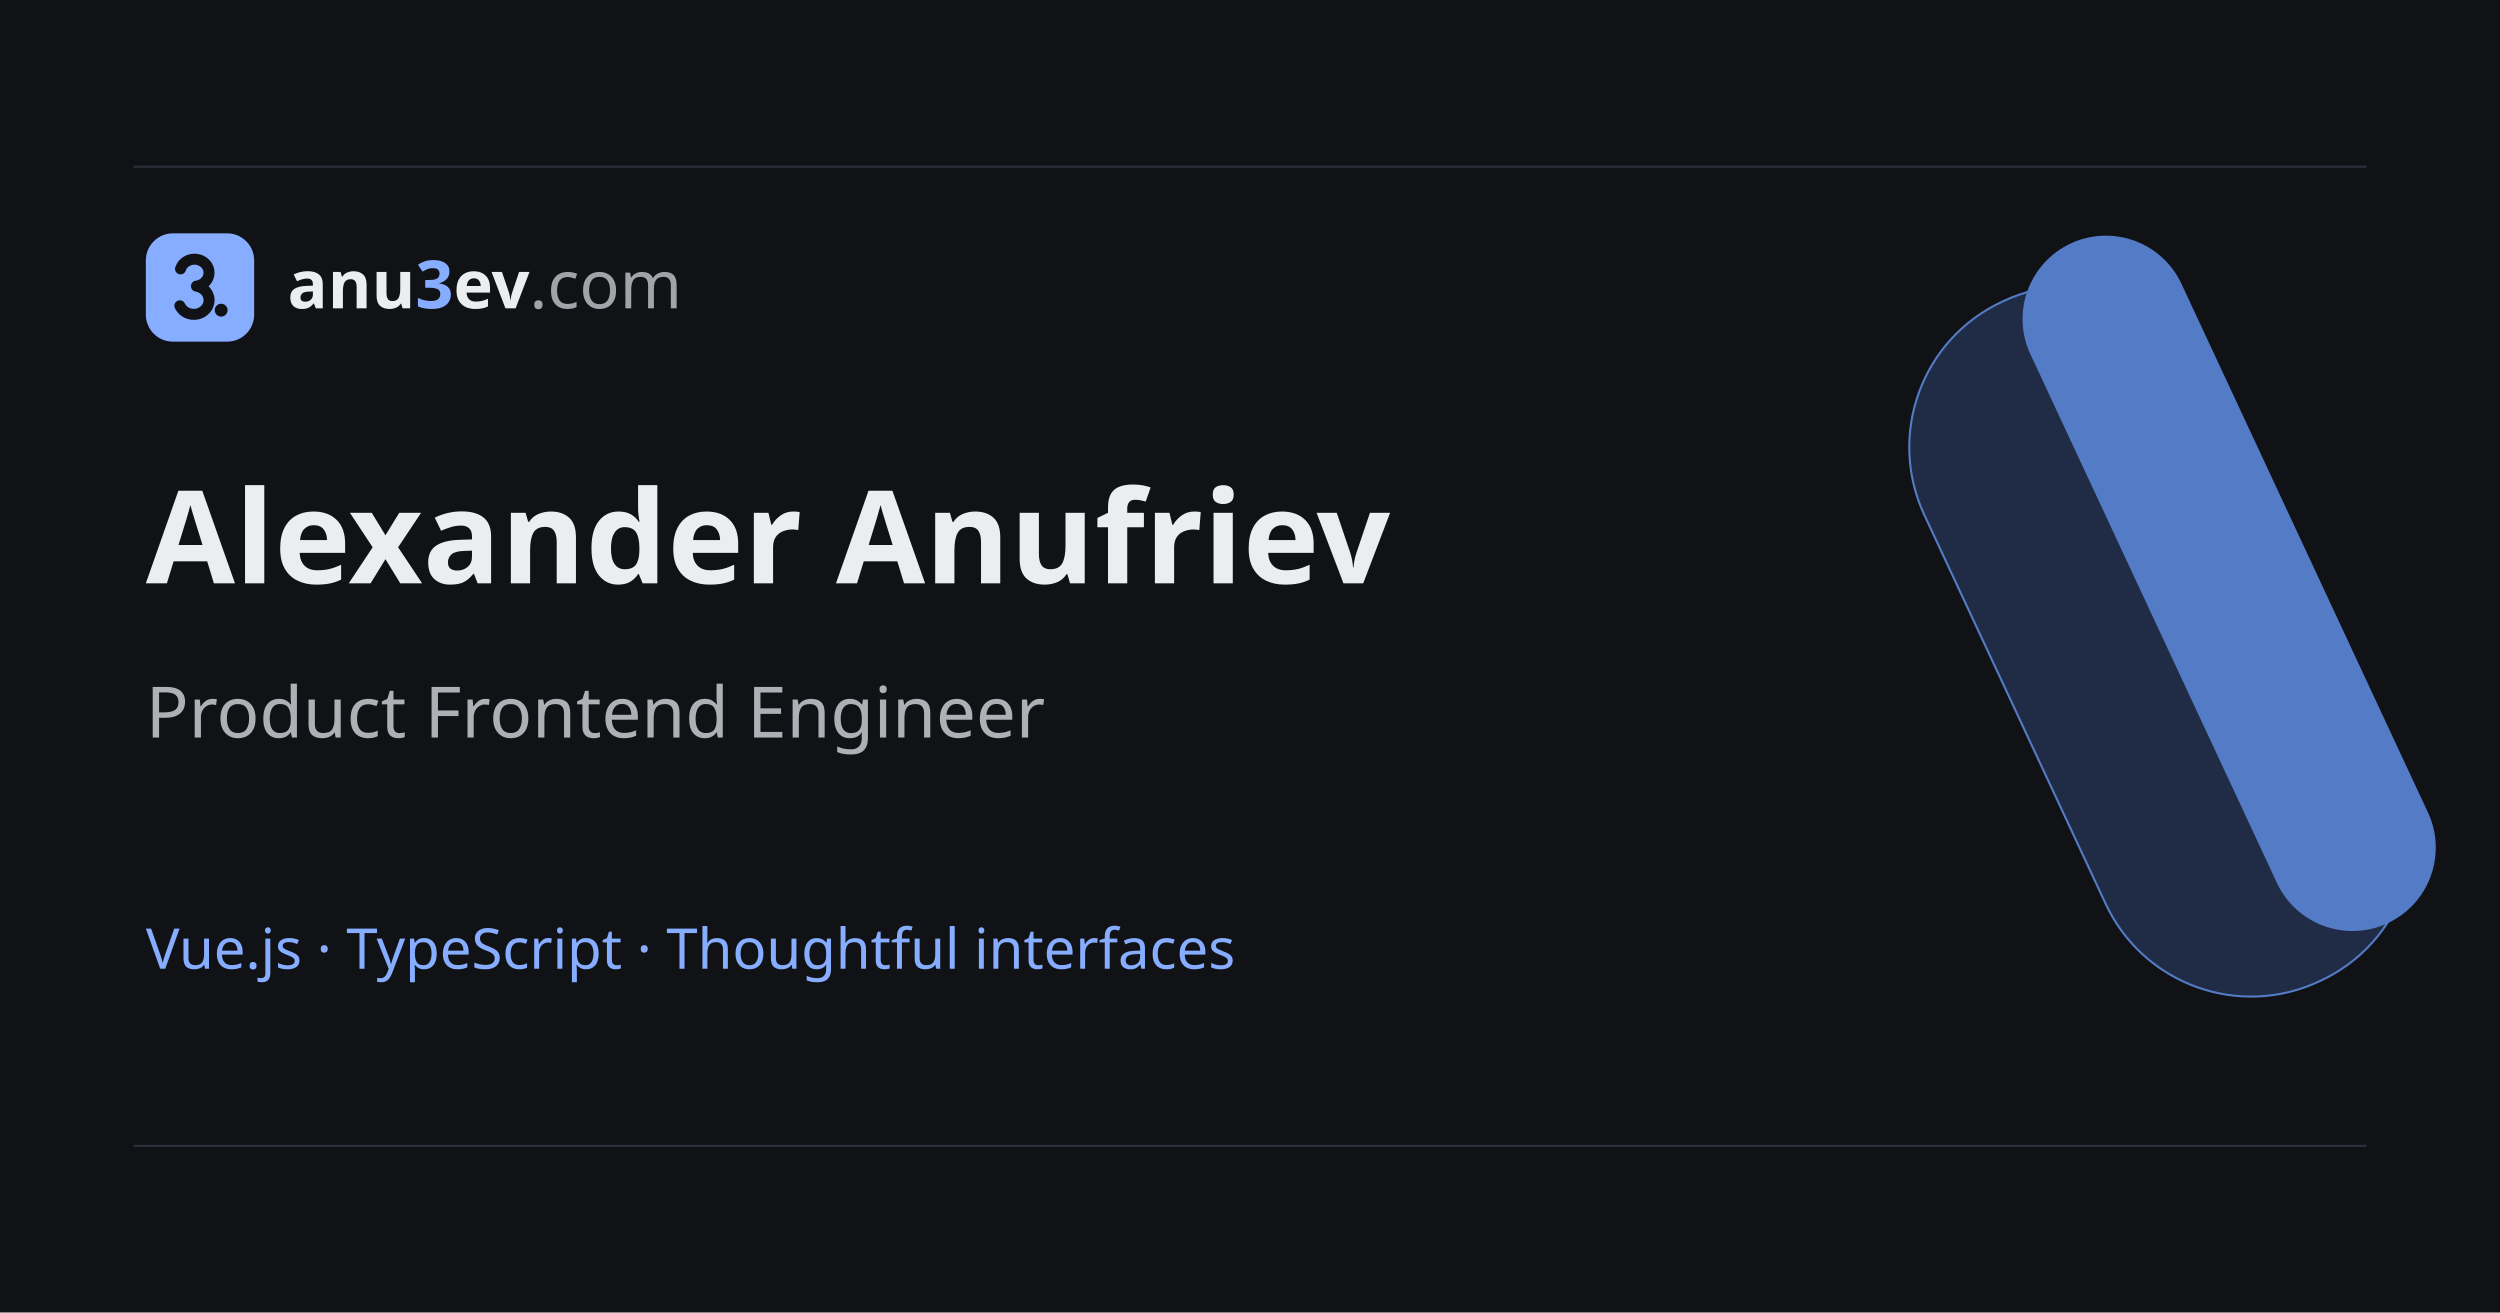
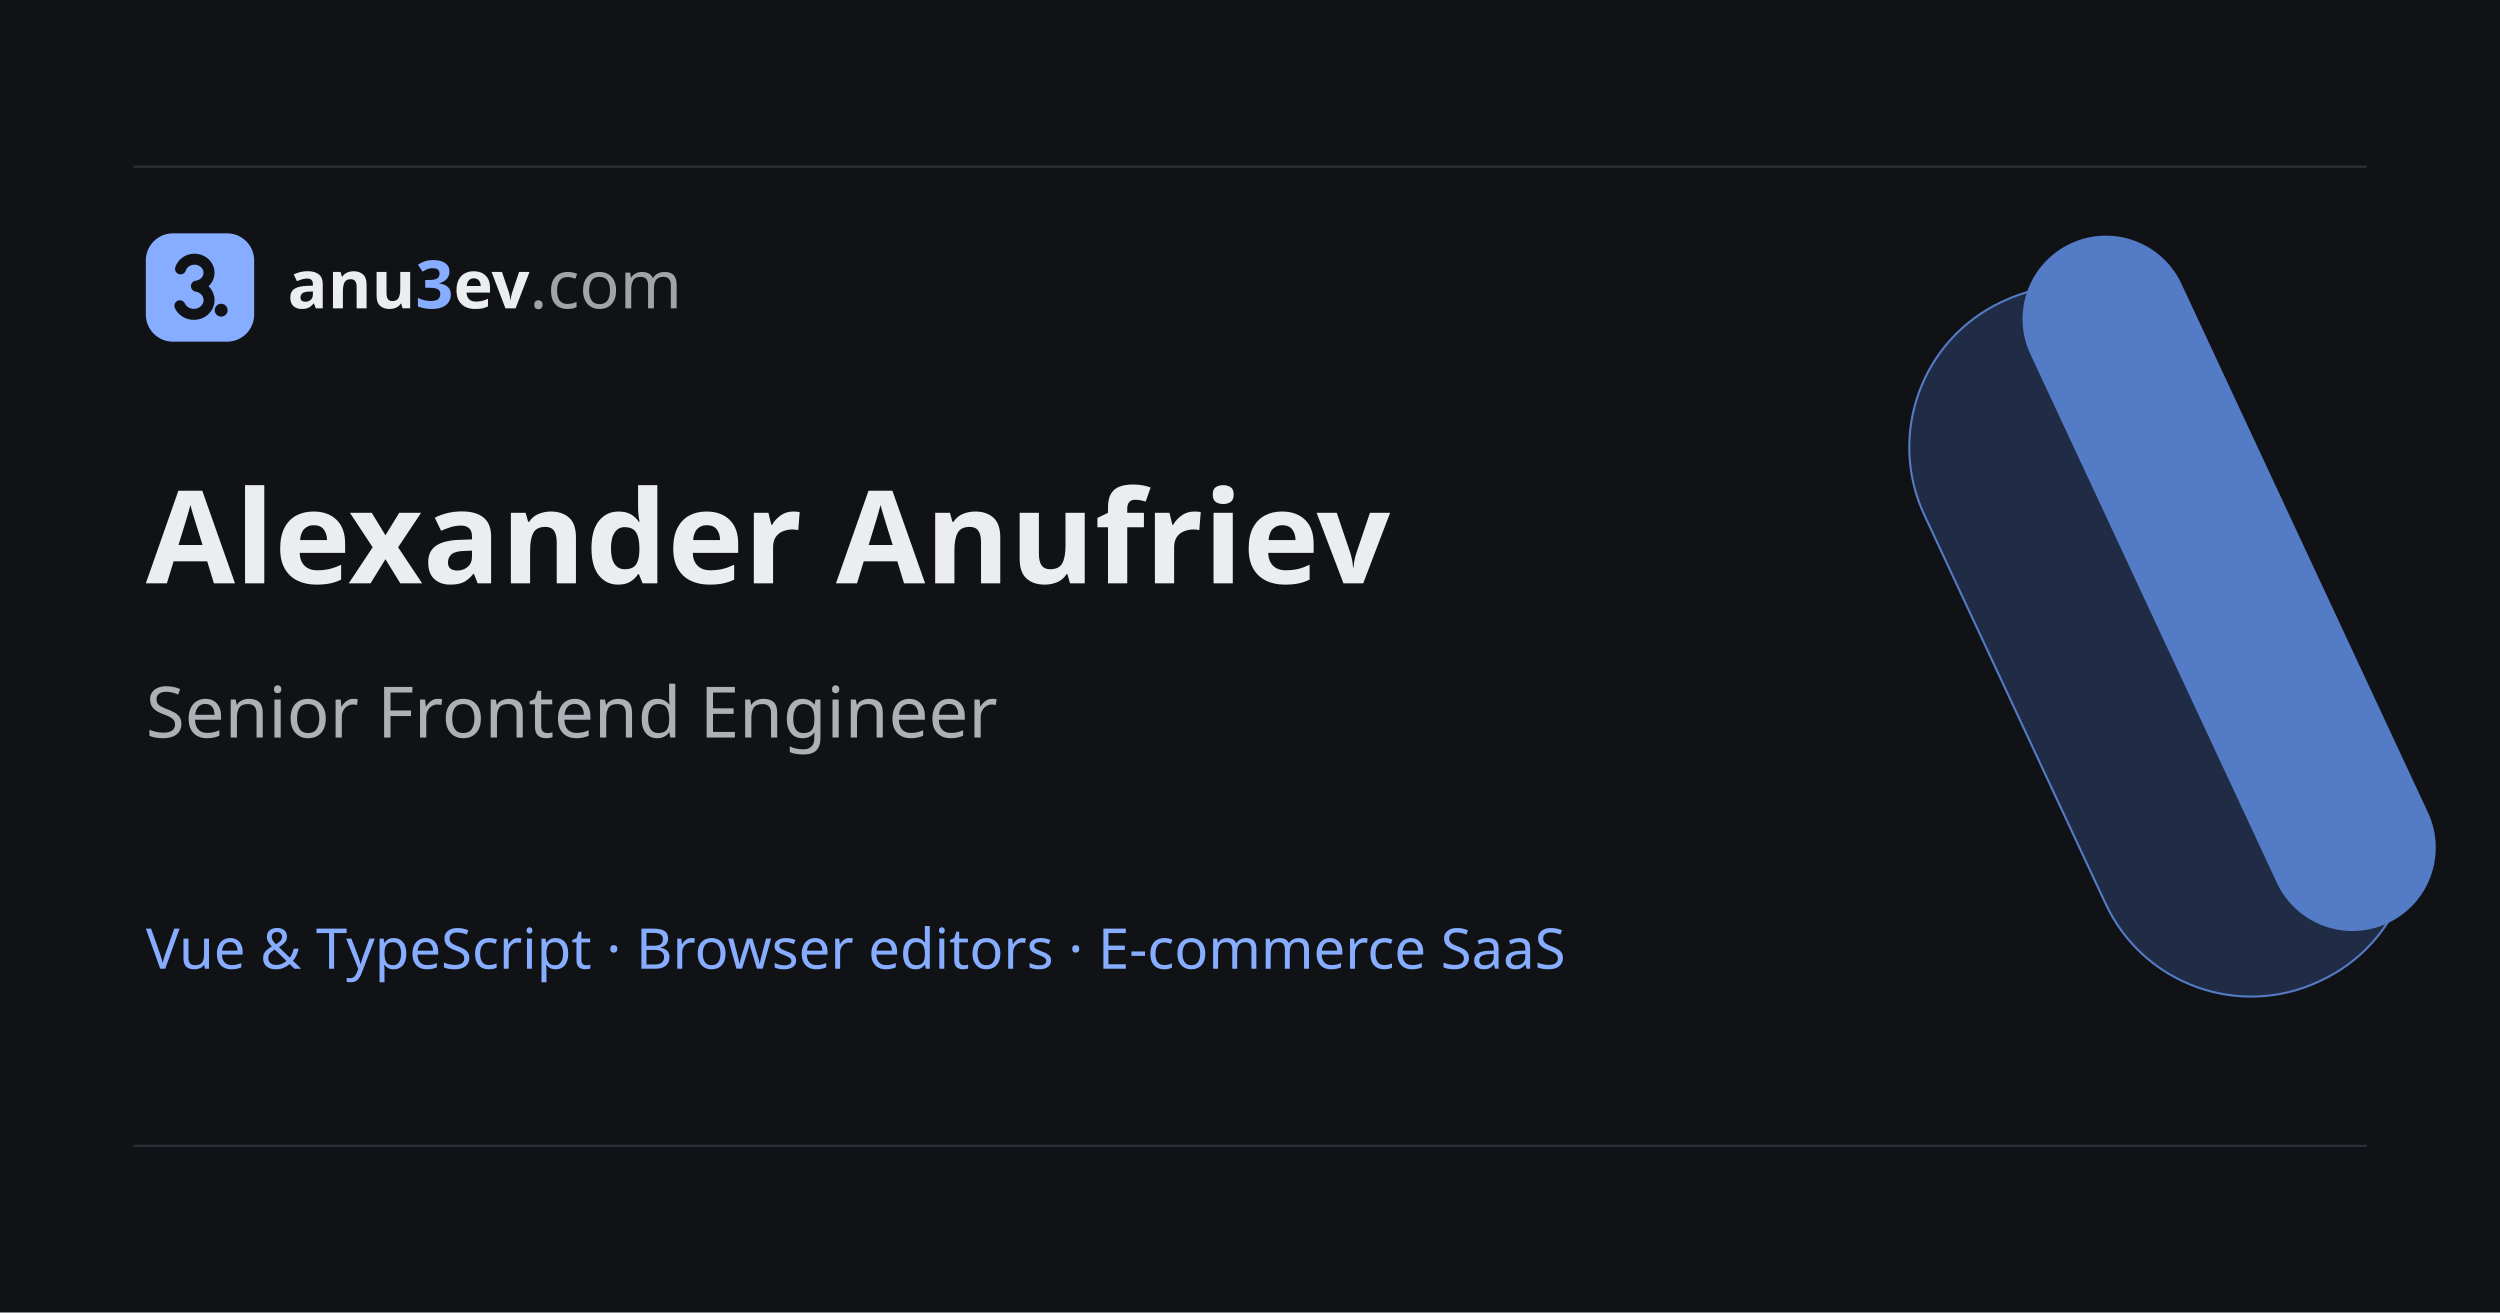
<svg xmlns="http://www.w3.org/2000/svg" width="1200" height="630" viewBox="0 0 1200 630">
  <rect width="1200" height="630" fill="#101216" />
  <path d="M64 80h1072M64 550h1072" stroke="#2d3139" />
  <rect x="960" y="128" width="155" height="360" rx="77" fill="#202c45" stroke="#547bc5" transform="rotate(-25 1037 308)" />
  <rect x="1030" y="100" width="80" height="360" rx="40" fill="#547bc5" transform="rotate(-25 1070 280)" />
  <g transform="translate(70 112) scale(.8125)">
    <rect width="64" height="64" rx="16" fill="#86adff" />
    <path d="M20.5 21a8.6 8 0 1 1 9.4 10.2 9 8.4 0 1 1-9.8 11.6" fill="none" stroke="#101216" stroke-width="6.5" stroke-linecap="round" stroke-linejoin="round" />
    <circle cx="44.5" cy="45.4" r="3.8" fill="#101216" />
  </g>
  <text x="138" y="148" font-family="sans-serif" font-weight="600" font-size="32" fill="#ecedee">anu<tspan fill="#86adff">3</tspan>ev<tspan fill="#a1a3a8" font-weight="400">.com</tspan>
  </text>
  <text x="70" y="280" font-family="sans-serif" font-weight="600" font-size="62" fill="#ecedee">Alexander Anufriev</text>
-   <text x="70" y="354" font-family="sans-serif" font-size="34" fill="#aeb0b5">Product Frontend Engineer</text>
-   <text x="70" y="465" font-family="sans-serif" font-size="27" fill="#86adff">Vue.js · TypeScript · Thoughtful interfaces</text>
+   <text x="70" y="354" font-family="sans-serif" font-size="34" fill="#aeb0b5">Senior Frontend Engineer</text>
+   <text x="70" y="465" font-family="sans-serif" font-size="27" fill="#86adff">Vue &amp; TypeScript · Browser editors · E-commerce SaaS</text>
</svg>
